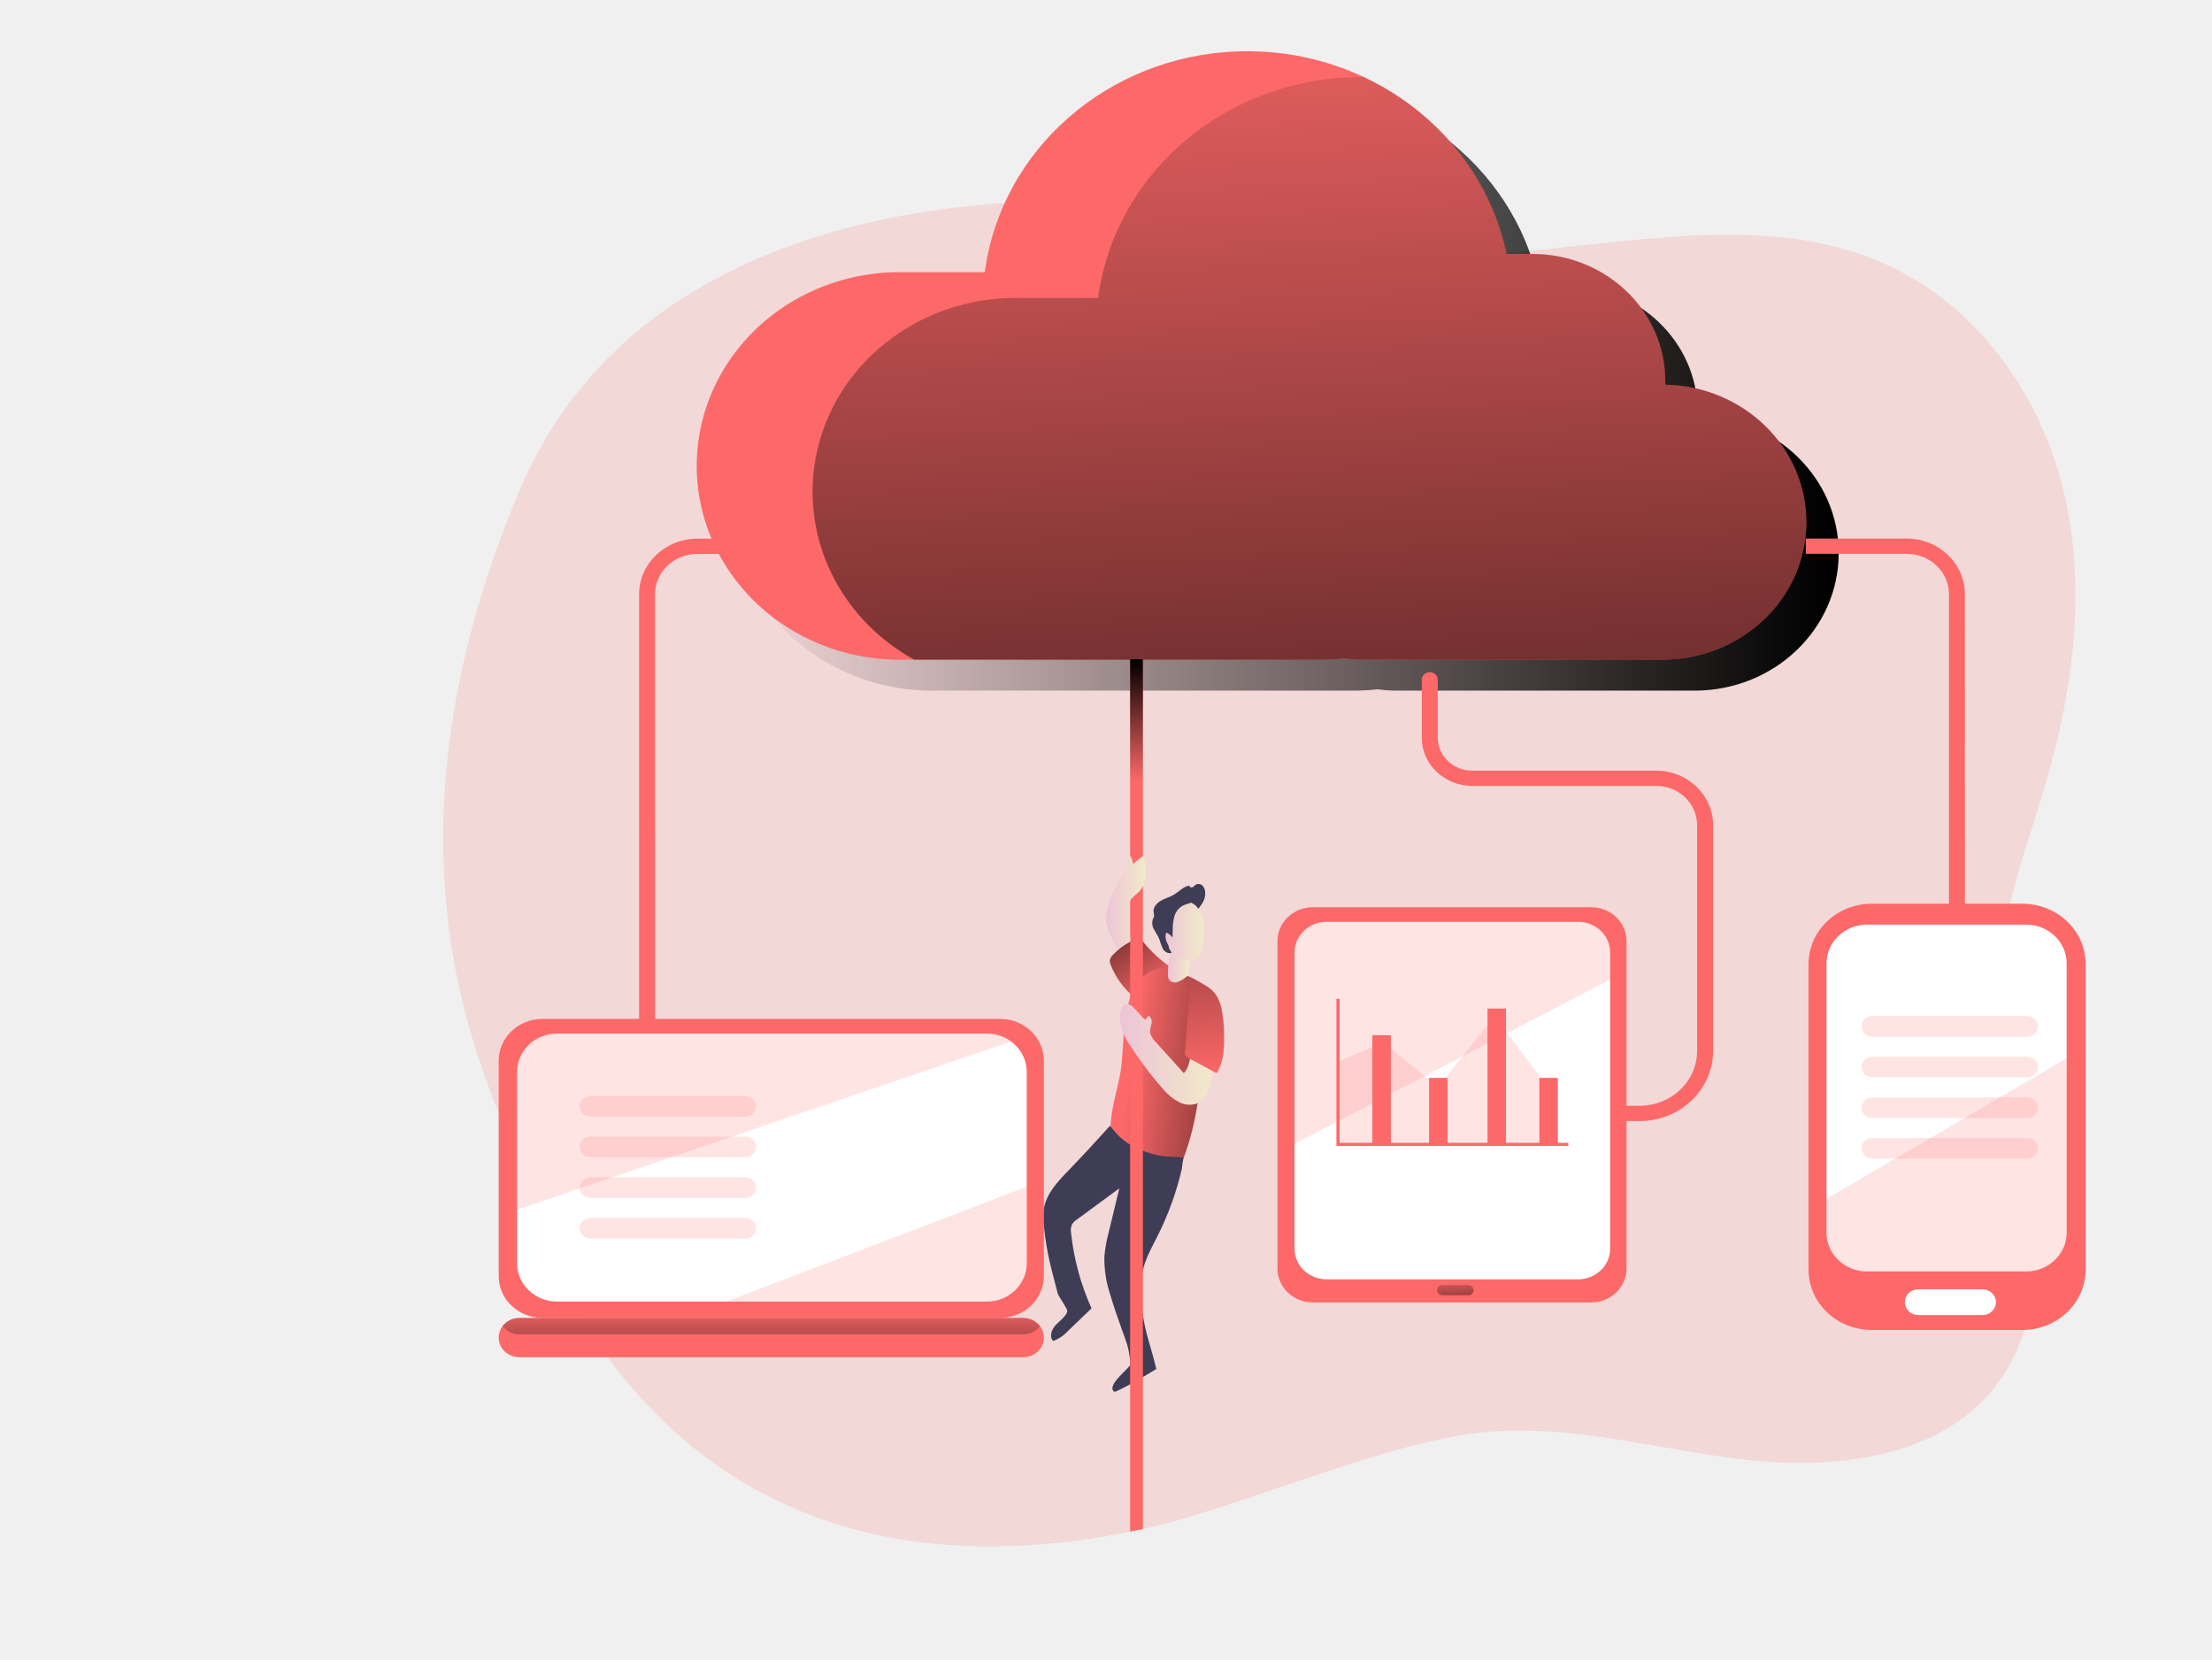
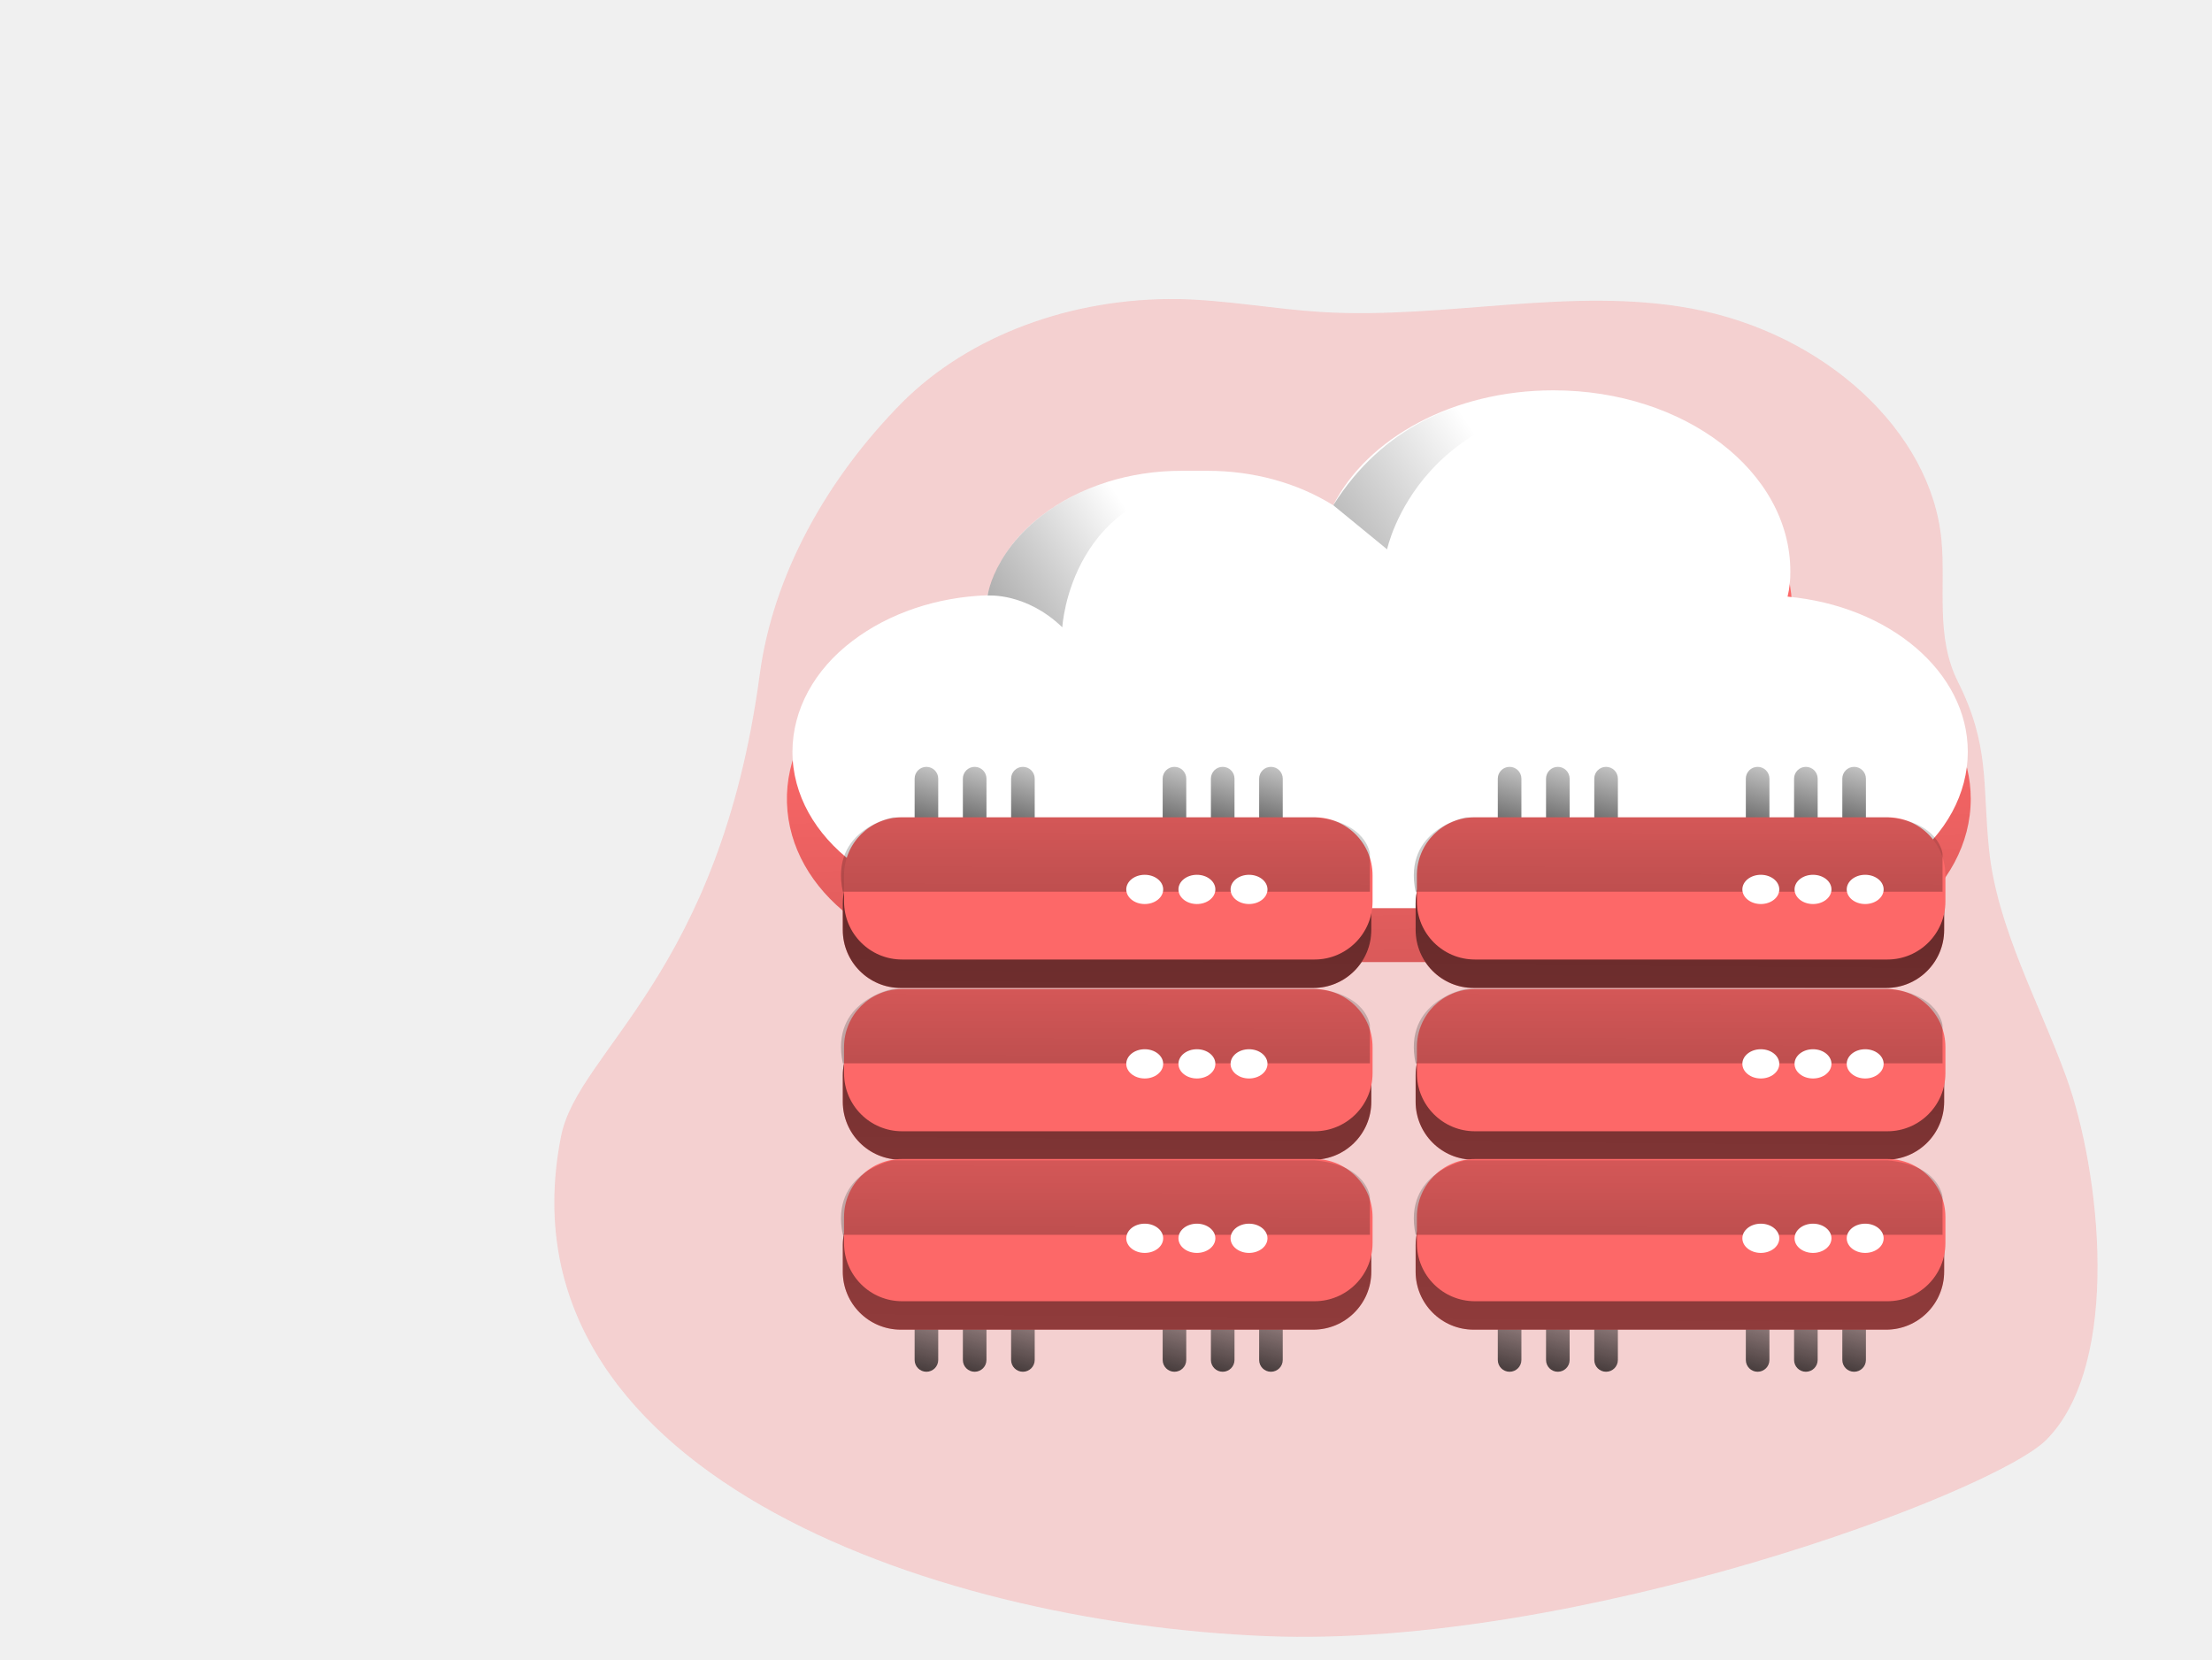
<svg xmlns="http://www.w3.org/2000/svg" xmlns:xlink="http://www.w3.org/1999/xlink" id="Layer_1" data-name="Layer 1" width="600" height="450" viewBox="0 0 600 450" version="1.1">
  <defs id="defs2798">
    <linearGradient id="linear-gradient" x1="254.01" y1="304.13" x2="226.78" y2="268.19" gradientUnits="userSpaceOnUse">
      <stop offset="0" stop-opacity="0" id="stop2770" />
      <stop offset="0.99" id="stop2772" />
    </linearGradient>
    <linearGradient id="linear-gradient-2" x1="243.75" y1="329.23" x2="305.38" y2="335.59" xlink:href="#linear-gradient" />
    <linearGradient id="linear-gradient-3" x1="121.74" y1="108.66" x2="461.85" y2="108.66" xlink:href="#linear-gradient" />
    <linearGradient id="linear-gradient-4" x1="288.59" y1="-46.13" x2="314.02" y2="415.99" xlink:href="#linear-gradient" />
    <linearGradient id="linear-gradient-5" x1="133.9" y1="403.66" x2="133.9" y2="440.51" gradientUnits="userSpaceOnUse">
      <stop offset="0" stop-opacity="0" id="stop2778" />
      <stop offset="0.41" stop-opacity="0.41" id="stop2780" />
      <stop offset="0.99" id="stop2782" />
    </linearGradient>
    <linearGradient id="linear-gradient-6" x1="310.64" y1="392.64" x2="311.75" y2="413.1" xlink:href="#linear-gradient-5" />
    <linearGradient id="linear-gradient-7" x1="209.45" y1="234.78" x2="208.09" y2="196" xlink:href="#linear-gradient" />
    <linearGradient id="linear-gradient-8" x1="241.07" y1="323.5" x2="270.67" y2="323.5" gradientUnits="userSpaceOnUse">
      <stop offset="0" stop-color="#ecc4d7" id="stop2787" />
      <stop offset="0.42" stop-color="#efd4d1" id="stop2789" />
      <stop offset="1" stop-color="#f2eac9" id="stop2791" />
    </linearGradient>
    <linearGradient id="linear-gradient-9" x1="268.52" y1="330.49" x2="253.32" y2="213.3" xlink:href="#linear-gradient" />
    <linearGradient id="linear-gradient-10" x1="236.72" y1="274.73" x2="248.97" y2="274.73" xlink:href="#linear-gradient-8" />
    <linearGradient id="linear-gradient-11" x1="255.75" y1="294.68" x2="262.36" y2="294.68" xlink:href="#linear-gradient-8" />
    <linearGradient id="linear-gradient-12" x1="254.41" y1="283.76" x2="266.78" y2="283.76" xlink:href="#linear-gradient-8" />
-     <linearGradient xlink:href="#linear-gradient" id="linearGradient3454" gradientUnits="userSpaceOnUse" x1="254.01" y1="304.13" x2="226.78" y2="268.19" />
-     <linearGradient xlink:href="#linear-gradient-5" id="linearGradient3456" gradientUnits="userSpaceOnUse" x1="133.9" y1="403.66" x2="133.9" y2="440.51" />
-     <linearGradient xlink:href="#linear-gradient-8" id="linearGradient3458" gradientUnits="userSpaceOnUse" x1="241.07" y1="323.5" x2="270.67" y2="323.5" />
+     <linearGradient id="linear-gradient-1" x1="219.04" y1="101.03" x2="230.3" y2="546.98" gradientUnits="userSpaceOnUse">
+       <stop offset="0" stop-opacity="0" id="stop4455" />
+       <stop offset="0.95" id="stop4457" />
+     </linearGradient>
+     <linearGradient gradientTransform="matrix(1.422384,0,0,1.126531,150.3729,81.08605)" id="linear-gradient-2-0" x1="77.37" y1="104.91" x2="63.11" y2="143.39" xlink:href="#linear-gradient-1" />
+     <linearGradient gradientTransform="matrix(1.422384,0,0,1.126531,150.3729,81.08605)" id="linear-gradient-3-6" x1="86.57" y1="104.91" x2="72.31" y2="143.39" xlink:href="#linear-gradient-1" />
+     <linearGradient gradientTransform="matrix(1.422384,0,0,1.126531,150.3729,81.08605)" id="linear-gradient-4-1" x1="95.77" y1="104.91" x2="81.5" y2="143.39" xlink:href="#linear-gradient-1" />
+     <linearGradient gradientTransform="matrix(1.422384,0,0,1.126531,150.3729,81.08605)" id="linear-gradient-5-8" x1="124.67" y1="104.91" x2="110.41" y2="143.39" xlink:href="#linear-gradient-1" />
+     <linearGradient gradientTransform="matrix(1.422384,0,0,1.126531,150.3729,81.08605)" id="linear-gradient-6-1" x1="133.87" y1="104.91" x2="119.61" y2="143.39" xlink:href="#linear-gradient-1" />
+     <linearGradient gradientTransform="matrix(1.422384,0,0,1.126531,150.3729,81.08605)" id="linear-gradient-7-1" x1="143.07" y1="104.91" x2="128.8" y2="143.39" xlink:href="#linear-gradient-1" />
+     <linearGradient gradientTransform="matrix(1.422384,0,0,1.126531,150.3729,81.08605)" id="linear-gradient-8-1" x1="188.58" y1="104.91" x2="174.32" y2="143.39" xlink:href="#linear-gradient-1" />
+     <linearGradient gradientTransform="matrix(1.422384,0,0,1.126531,150.3729,81.08605)" id="linear-gradient-9-3" x1="197.78" y1="104.91" x2="183.51" y2="143.39" xlink:href="#linear-gradient-1" />
+     <linearGradient gradientTransform="matrix(1.422384,0,0,1.126531,150.3729,81.08605)" id="linear-gradient-10-7" x1="206.98" y1="104.91" x2="192.71" y2="143.39" xlink:href="#linear-gradient-1" />
+     <linearGradient gradientTransform="matrix(1.422384,0,0,1.126531,150.3729,81.08605)" id="linear-gradient-11-0" x1="235.88" y1="104.91" x2="221.62" y2="143.39" xlink:href="#linear-gradient-1" />
+     <linearGradient gradientTransform="matrix(1.422384,0,0,1.126531,150.3729,81.08605)" id="linear-gradient-12-2" x1="245.08" y1="104.91" x2="230.81" y2="143.39" xlink:href="#linear-gradient-1" />
+     <linearGradient gradientTransform="matrix(1.422384,0,0,1.126531,150.3729,81.08605)" id="linear-gradient-13" x1="254.28" y1="104.91" x2="240.01" y2="143.39" xlink:href="#linear-gradient-1" />
+     <linearGradient gradientTransform="matrix(1.422384,0,0,1.126531,150.3729,81.08605)" id="linear-gradient-14" x1="77.37" y1="231.42" x2="63.11" y2="269.89" xlink:href="#linear-gradient-1" />
+     <linearGradient gradientTransform="matrix(1.422384,0,0,1.126531,150.3729,81.08605)" id="linear-gradient-15" x1="86.57" y1="231.42" x2="72.31" y2="269.89" xlink:href="#linear-gradient-1" />
+     <linearGradient gradientTransform="matrix(1.422384,0,0,1.126531,150.3729,81.08605)" id="linear-gradient-16" x1="95.77" y1="231.42" x2="81.5" y2="269.89" xlink:href="#linear-gradient-1" />
+     <linearGradient gradientTransform="matrix(1.422384,0,0,1.126531,150.3729,81.08605)" id="linear-gradient-17" x1="124.67" y1="231.42" x2="110.41" y2="269.89" xlink:href="#linear-gradient-1" />
+     <linearGradient gradientTransform="matrix(1.422384,0,0,1.126531,150.3729,81.08605)" id="linear-gradient-18" x1="133.87" y1="231.42" x2="119.61" y2="269.89" xlink:href="#linear-gradient-1" />
+     <linearGradient gradientTransform="matrix(1.422384,0,0,1.126531,150.3729,81.08605)" id="linear-gradient-19" x1="143.07" y1="231.42" x2="128.8" y2="269.89" xlink:href="#linear-gradient-1" />
+     <linearGradient gradientTransform="matrix(1.422384,0,0,1.126531,150.3729,81.08605)" id="linear-gradient-20" x1="188.58" y1="231.42" x2="174.32" y2="269.89" xlink:href="#linear-gradient-1" />
+     <linearGradient gradientTransform="matrix(1.422384,0,0,1.126531,150.3729,81.08605)" id="linear-gradient-21" x1="197.78" y1="231.42" x2="183.51" y2="269.89" xlink:href="#linear-gradient-1" />
+     <linearGradient gradientTransform="matrix(1.422384,0,0,1.126531,150.3729,81.08605)" id="linear-gradient-22" x1="206.98" y1="231.42" x2="192.71" y2="269.89" xlink:href="#linear-gradient-1" />
+     <linearGradient gradientTransform="matrix(1.422384,0,0,1.126531,150.3729,81.08605)" id="linear-gradient-23" x1="235.88" y1="231.42" x2="221.62" y2="269.89" xlink:href="#linear-gradient-1" />
+     <linearGradient gradientTransform="matrix(1.422384,0,0,1.126531,150.3729,81.08605)" id="linear-gradient-24" x1="245.08" y1="231.42" x2="230.81" y2="269.89" xlink:href="#linear-gradient-1" />
+     <linearGradient gradientTransform="matrix(1.422384,0,0,1.126531,150.3729,81.08605)" id="linear-gradient-25" x1="254.28" y1="231.42" x2="240.01" y2="269.89" xlink:href="#linear-gradient-1" />
+     <linearGradient gradientTransform="matrix(1.422384,0,0,1.126531,61.78681,81.11985)" id="linear-gradient-26" x1="240.06" y1="36.52" x2="124.25" y2="97.52" xlink:href="#linear-gradient-1" />
+     <linearGradient gradientTransform="matrix(1.422384,0,0,1.126531,61.78681,81.11985)" id="linear-gradient-27" x1="174.18" y1="55.74" x2="76.57" y2="107.16" xlink:href="#linear-gradient-1" />
+     <linearGradient gradientTransform="matrix(1.422384,0,0,1.126531,150.3729,81.08605)" id="linear-gradient-28" x1="101.63" y1="524.89" x2="108.39" y2="-149.12" xlink:href="#linear-gradient-1" />
+     <linearGradient gradientTransform="matrix(1.422384,0,0,1.126531,150.3729,81.08605)" id="linear-gradient-29" x1="102.04" y1="524.89" x2="108.8" y2="-149.12" xlink:href="#linear-gradient-1" />
+     <linearGradient gradientTransform="matrix(1.422384,0,0,1.126531,150.3729,81.08605)" id="linear-gradient-30" x1="102.45" y1="524.89" x2="109.21" y2="-149.11" xlink:href="#linear-gradient-1" />
+     <linearGradient gradientTransform="matrix(1.422384,0,0,1.126531,150.3729,81.08605)" id="linear-gradient-31" x1="210.85" y1="525.98" x2="217.61" y2="-148.03" xlink:href="#linear-gradient-1" />
+     <linearGradient gradientTransform="matrix(1.422384,0,0,1.126531,150.3729,81.08605)" id="linear-gradient-32" x1="211.27" y1="525.98" x2="218.03" y2="-148.02" xlink:href="#linear-gradient-1" />
+     <linearGradient gradientTransform="matrix(1.422384,0,0,1.126531,150.3729,81.08605)" id="linear-gradient-33" x1="211.68" y1="525.99" x2="218.44" y2="-148.02" xlink:href="#linear-gradient-1" />
+     <linearGradient gradientTransform="matrix(1.422384,0,0,1.126531,61.78681,81.11985)" id="linear-gradient-34" x1="167.49" y1="91.56" x2="166.93" y2="310.04" xlink:href="#linear-gradient-1" />
+     <linearGradient gradientTransform="matrix(1.422384,0,0,1.126531,61.78681,81.11985)" id="linear-gradient-35" x1="276.73" y1="91.56" x2="276.17" y2="310.04" xlink:href="#linear-gradient-1" />
+     <linearGradient gradientTransform="matrix(1.422384,0,0,1.126531,61.78681,81.11985)" id="linear-gradient-36" x1="167.49" y1="132.85" x2="166.93" y2="351.33" xlink:href="#linear-gradient-1" />
+     <linearGradient gradientTransform="matrix(1.422384,0,0,1.126531,61.78681,81.11985)" id="linear-gradient-37" x1="276.73" y1="132.85" x2="276.17" y2="351.33" xlink:href="#linear-gradient-1" />
+     <linearGradient gradientTransform="matrix(1.422384,0,0,1.126531,61.78681,81.11985)" id="linear-gradient-38" x1="167.49" y1="174.15" x2="166.93" y2="392.62" xlink:href="#linear-gradient-1" />
+     <linearGradient gradientTransform="matrix(1.422384,0,0,1.126531,61.78681,81.11985)" id="linear-gradient-39" x1="276.73" y1="174.15" x2="276.17" y2="392.62" xlink:href="#linear-gradient-1" />
+     <linearGradient gradientTransform="matrix(1.422384,0,0,1.126531,61.78681,81.11985)" y2="546.98" x2="230.3" y1="101.03" x1="219.04" gradientUnits="userSpaceOnUse" id="linearGradient5543" xlink:href="#linear-gradient-1" />
  </defs>
-   <g id="g2904" transform="matrix(0.8828886,0,0,0.8432334,120.2246,13.92375)">
-     <path d="m 56.51,142.24 c -49.12,122.23 -6.28,194 -2.17,212.61 6.22,28.25 45.75,154.83 193.74,121.32 30.59,-6.93 76.47,-29.23 107.76,-31.41 26.43,-1.85 52.42,6.33 78.75,9.27 26.33,2.94 56.17,-0.89 73.3,-21.09 15.05,-17.76 16.24,-43.44 12.86,-66.48 -3.38,-23.04 -10.56,-45.77 -9.51,-69 1,-21.16 8.69,-41.33 14.36,-61.74 8.46,-30.45 12.41,-62.88 5.28,-93.66 -7.13,-30.78 -26.57,-59.75 -55.27,-73 C 420,43.4 351,82.11 294.41,58.55 c -31,-12.9 -191.74,-31.2 -237.9,83.69 z" transform="translate(-33.12,-0.87)" style="opacity:0.18;isolation:isolate;fill:#fd6868" id="path2802" />
-     <path d="m 267.22,271.7 a 3.85,3.85 0 0 0 -0.66,-2.3 1.75,1.75 0 0 0 -2.16,-0.54 c -0.39,0.23 -0.65,0.66 -1.06,0.87 -0.41,0.21 -1.09,-0.08 -0.95,-0.52 -1.87,0.29 -3.18,1.92 -4.78,2.92 -1.27,0.78 -2.75,1.18 -4,1.94 -1.25,0.76 -2.42,2.11 -2.26,3.59 a 5.34,5.34 0 0 1 0.16,1.42 4.83,4.83 0 0 1 -0.38,0.95 4.27,4.27 0 0 0 0.37,3.32 c 0.5,1 1.19,2 1.6,3 a 23.68,23.68 0 0 0 1.1,3.2 c 0.56,1 1.79,1.74 2.81,1.25 -0.85,-1.3 -0.32,-3 0.29,-4.47 1,-2.3 2.15,-4.68 4.28,-6 a 8.15,8.15 0 0 0 2.32,-1.62 19.57,19.57 0 0 0 1.16,-1.92 c 1.11,-1.68 2.2,-2.85 2.16,-5.09 z" transform="translate(-33.12,-0.87)" id="path2804" style="fill:#3f3d56" />
-     <path d="m 248.05,287.13 a 3.63,3.63 0 0 0 -1,-1 c -1.23,-0.71 -2.74,0.22 -3.82,1.14 a 52.16,52.16 0 0 0 -4.22,4.06 3.59,3.59 0 0 0 -1.01,1.67 3.4,3.4 0 0 0 0.29,1.8 25.47,25.47 0 0 0 7.06,10.24 3.28,3.28 0 0 0 1.75,0.94 3.4,3.4 0 0 0 1.84,-0.54 l 7.83,-4 c 1.42,-0.73 3.11,-1.83 2.49,-3.7 -0.41,-1.21 -1.7,-1.62 -2.67,-2.31 a 41.64,41.64 0 0 1 -8.54,-8.3 z" transform="translate(-33.12,-0.87)" id="path2806" style="fill:#fd6868" />
-     <path d="m 248.05,287.22 a 3.6,3.6 0 0 0 -1,-1 c -1.23,-0.71 -2.74,0.21 -3.82,1.13 a 52.16,52.16 0 0 0 -4.23,4.05 3.63,3.63 0 0 0 -1.05,1.7 3.45,3.45 0 0 0 0.29,1.81 25.51,25.51 0 0 0 7.06,10.23 3.3,3.3 0 0 0 1.75,0.95 3.5,3.5 0 0 0 1.84,-0.55 l 7.83,-4 c 1.42,-0.73 3.11,-1.83 2.49,-3.7 -0.41,-1.2 -1.7,-1.61 -2.67,-2.31 a 41.39,41.39 0 0 1 -8.49,-8.31 z" transform="translate(-33.12,-0.87)" id="path2808" style="fill:url(#linearGradient3454)" />
-     <path d="m 266.61,306.11 c 0.95,3.95 0.66,8.07 0.36,12.12 -0.89,12.3 -1.81,24.74 -5.66,36.45 -1,3.11 -2.38,6.32 -5,8.22 -4.33,3.09 -10.84,1.39 -14.27,-2.67 -3.43,-4.06 -4.27,-9.76 -3.82,-15.06 0.45,-5.3 2,-10.43 2.93,-15.67 1.49,-8.82 0,-22.68 6.07,-30 6.48,-7.88 17.39,-1.79 19.39,6.61 z" transform="translate(-33.12,-0.87)" id="path2810" style="fill:#fd6868" />
-     <path d="m 266.61,306.11 c 0.95,3.95 0.66,8.07 0.36,12.12 -0.89,12.3 -1.81,24.74 -5.66,36.45 -1,3.11 -2.38,6.32 -5,8.22 -4.33,3.09 -10.84,1.39 -14.27,-2.67 -3.43,-4.06 -4.27,-9.76 -3.82,-15.06 0.45,-5.3 2,-10.43 2.93,-15.67 1.49,-8.82 0,-22.68 6.07,-30 6.48,-7.88 17.39,-1.79 19.39,6.61 z" transform="translate(-33.12,-0.87)" id="path2812" style="fill:url(#linear-gradient-2)" />
-     <path d="m 260.55,356.72 a 35.06,35.06 0 0 0 -0.48,3.5 99.15,99.15 0 0 1 -7.49,21.7 c -1.55,3.24 -3.3,6.43 -4.24,9.9 -1.31,4.79 -1,9.88 -0.37,14.81 0.87,6.79 2.77,11.39 4.22,18.08 -1.18,0.82 -11.41,7.15 -12.85,7.33 -2.9,-1.94 5,-7.84 4.91,-8.85 -0.42,-5.18 -1,-6.47 -2.55,-10.93 -1.3,-3.85 -2.62,-7.7 -3.7,-11.61 a 38.38,38.38 0 0 1 -1.77,-11.91 46,46 0 0 1 1.39,-8.22 l 3.21,-13.92 -13,10 a 5.18,5.18 0 0 0 -1.51,1.55 5,5 0 0 0 -0.3,2.91 82.91,82.91 0 0 0 6.27,24.14 l -7.29,7.32 a 11.46,11.46 0 0 1 -4.47,3.17 c -1.2,-1.16 -0.63,-3.21 0.32,-4.58 0.95,-1.37 3.88,-3.39 4,-5.05 0.06,-0.73 -2.72,-4.83 -2.9,-5.53 -2.1,-8.44 -3.35,-12.77 -4.26,-21.42 a 22.66,22.66 0 0 1 0,-6.21 c 0.85,-4.71 4.23,-8.51 7.48,-12 4.9,-5.33 8.63,-9.6 12.8,-14.43 2,2.45 4.58,6.88 14.1,9.33 3.78,0.93 6.21,0.4 8.48,0.92 z" transform="translate(-33.12,-0.87)" id="path2814" style="fill:#3f3d56" />
-     <path d="m 461.85,162.27 a 44.25,44.25 0 0 1 -44.23,44.23 h -91.48 a 40.53,40.53 0 0 1 -6,-0.43 59.6,59.6 0 0 1 -7.23,0.43 H 184.07 a 62.33,62.33 0 1 1 0,-124.65 h 25.38 A 81.3,81.3 0 0 1 369.78,76 h 7.88 a 40.85,40.85 0 0 1 40.86,40.84 c 0,0.41 0,0.82 0,1.21 a 44.21,44.21 0 0 1 43.33,44.22 z" transform="translate(-33.12,-0.87)" id="path2816" style="fill:url(#linear-gradient-3)" />
-     <path d="m 451.9,152.32 a 44.25,44.25 0 0 1 -44.23,44.23 H 316.2 a 40.67,40.67 0 0 1 -6,-0.43 59.56,59.56 0 0 1 -7.22,0.43 H 174.12 a 62.33,62.33 0 1 1 0,-124.65 h 25.38 a 81.29,81.29 0 0 1 160.33,-5.85 h 7.88 a 40.85,40.85 0 0 1 40.86,40.83 c 0,0.42 0,0.83 0,1.22 a 44.22,44.22 0 0 1 43.33,44.22 z" transform="translate(-33.12,-0.87)" id="path2818" style="fill:#fd6868" />
-     <path d="m 451.9,152.32 a 44.25,44.25 0 0 1 -44.23,44.23 H 316.2 a 40.67,40.67 0 0 1 -6,-0.43 59.56,59.56 0 0 1 -7.22,0.43 H 177.85 A 62.33,62.33 0 0 1 208.94,80.19 h 25.39 A 81.31,81.31 0 0 1 315,9.16 h 1 a 81.39,81.39 0 0 1 43.86,56.88 h 7.88 a 40.85,40.85 0 0 1 40.86,40.83 c 0,0.42 0,0.83 0,1.22 a 44.22,44.22 0 0 1 43.3,44.23 z" transform="translate(-33.12,-0.87)" id="path2820" style="fill:url(#linear-gradient-4)" />
-     <path d="M 98.21,365.7 H 93.3 V 175.5 a 17.91,17.91 0 0 1 17.89,-17.88 h 31 v 4.91 h -31 a 13,13 0 0 0 -13,13 z" transform="translate(-33.12,-0.87)" id="path2822" style="fill:#fd6868" />
-     <path d="m 500.63,365.7 h -4.9 V 175.5 a 13,13 0 0 0 -13,-13 h -31 v -4.91 h 31 a 17.9,17.9 0 0 1 17.88,17.88 z" transform="translate(-33.12,-0.87)" id="path2824" style="fill:#fd6868" />
-     <rect x="419.46" y="274.18" width="85.13" height="137.09" rx="19.41" id="rect2826" style="fill:#fd6868" />
-     <path d="m 531.88,294.24 v 86.62 a 12.46,12.46 0 0 1 -12.46,12.46 H 470.57 A 12.46,12.46 0 0 1 458.1,380.86 v -86.62 a 12.48,12.48 0 0 1 12.47,-12.48 h 48.85 a 12.47,12.47 0 0 1 12.46,12.48 z" transform="translate(-33.12,-0.87)" id="path2828" style="fill:#ffffff" />
-     <rect x="449.03" y="398.19" width="28.01" height="8.29" rx="4.15" id="rect2830" style="fill:#ffffff" />
-     <rect x="17.04" y="311.22" width="167.49" height="96.18" rx="13.45" id="rect2832" style="fill:#fd6868" />
-     <rect x="22.69" y="315.93" width="156.58" height="86.22" rx="12.31" id="rect2834" style="fill:#ffffff" />
-     <path d="m 217.64,414.59 a 6.3,6.3 0 0 1 -6.32,6.32 H 56.48 a 6.32,6.32 0 1 1 0,-12.64 h 154.84 a 6.34,6.34 0 0 1 6.32,6.32 z" transform="translate(-33.12,-0.87)" id="path2836" style="fill:#fd6868" />
-     <path d="m 216.45,410.91 a 5.38,5.38 0 0 1 -0.65,0.78 6.31,6.31 0 0 1 -4.48,1.86 H 56.48 a 6.31,6.31 0 0 1 -5.14,-2.64 6.22,6.22 0 0 1 5.14,-2.64 h 154.84 a 6.28,6.28 0 0 1 5.13,2.64 z" transform="translate(-33.12,-0.87)" id="path2838" style="fill:url(#linearGradient3456)" />
-     <path d="m 400.71,344.94 h -80.16 c -1.35,0 -3.4,-1.1 -3.4,-2.45 0,-1.35 2.05,-2.46 3.4,-2.46 h 80.16 a 17.64,17.64 0 0 0 17.63,-17.62 v -72.68 a 12.59,12.59 0 0 0 -12.58,-12.58 h -56.5 a 15.52,15.52 0 0 1 -15.5,-15.5 v -18.46 a 2.46,2.46 0 1 1 4.91,0 v 18.46 a 10.6,10.6 0 0 0 10.59,10.59 h 56.5 a 17.51,17.51 0 0 1 17.49,17.49 v 72.68 a 22.56,22.56 0 0 1 -22.54,22.53 z" transform="translate(-33.12,-0.87)" id="path2840" style="fill:#fd6868" />
-     <rect x="435.77" y="310.3" width="54.17" height="6.63" rx="3.32" style="opacity:0.18;isolation:isolate;fill:#fd6868" id="rect2842" />
-     <rect x="435.77" y="323.38" width="54.17" height="6.63" rx="3.32" style="opacity:0.18;isolation:isolate;fill:#fd6868" id="rect2844" />
-     <rect x="435.77" y="336.46" width="54.17" height="6.63" rx="3.32" style="opacity:0.18;isolation:isolate;fill:#fd6868" id="rect2846" />
-     <rect x="435.77" y="349.54" width="54.17" height="6.63" rx="3.32" style="opacity:0.18;isolation:isolate;fill:#fd6868" id="rect2848" />
-     <rect x="41.91" y="336" width="54.17" height="6.63" rx="3.32" style="opacity:0.18;isolation:isolate;fill:#fd6868" id="rect2850" />
-     <rect x="41.91" y="349.08" width="54.17" height="6.63" rx="3.32" style="opacity:0.18;isolation:isolate;fill:#fd6868" id="rect2852" />
-     <rect x="41.91" y="362.17" width="54.17" height="6.63" rx="3.32" style="opacity:0.18;isolation:isolate;fill:#fd6868" id="rect2854" />
-     <rect x="41.91" y="375.25" width="54.17" height="6.63" rx="3.32" style="opacity:0.18;isolation:isolate;fill:#fd6868" id="rect2856" />
-     <path d="M 207.58,319.36 55.81,373.45 V 329.12 A 12.32,12.32 0 0 1 68.13,316.8 h 131.94 a 12.21,12.21 0 0 1 7.51,2.56 z" transform="translate(-33.12,-0.87)" style="opacity:0.18;isolation:isolate;fill:#fd6868" id="path2858" />
-     <path d="M 212.39,366.06 V 390.7 A 12.31,12.31 0 0 1 200.07,403 h -79.88 z" transform="translate(-33.12,-0.87)" style="opacity:0.18;isolation:isolate;fill:#fd6868" id="path2860" />
-     <g id="g2882">
-       <rect x="256.3" y="275.29" width="107.24" height="127.14" rx="10.91" id="rect2862" style="fill:#fd6868" />
-       <path d="M 391.63,290.73 V 386 a 9.85,9.85 0 0 1 -9.86,9.86 H 304.53 A 9.86,9.86 0 0 1 294.66,386 v -95.27 a 9.87,9.87 0 0 1 9.87,-9.86 h 77.24 a 9.86,9.86 0 0 1 9.86,9.86 z" transform="translate(-33.12,-0.87)" id="path2864" style="fill:#ffffff" />
-       <polygon points="340.32,334.62 340.32,351.43 275.4,351.43 274.72,325.04 288.73,318.77 305.68,333.14 323,310.3 " style="opacity:0.18;isolation:isolate;fill:#fd6868" id="polygon2866" />
-       <rect x="305.36" y="396.81" width="11.2" height="3.31" rx="1.66" id="rect2868" style="fill:url(#linear-gradient-6)" />
-       <polygon points="345.66,351.08 345.66,352.06 274.42,352.06 274.42,304.77 275.4,304.77 275.4,351.08 " id="polygon2870" style="fill:#fd6868" />
-       <rect x="285.46" y="316.47" width="5.67" height="34.96" id="rect2872" style="fill:#fd6868" />
-       <rect x="320.83" y="307.89" width="5.67" height="43.55" id="rect2874" style="fill:#fd6868" />
-       <rect x="302.87" y="330.2" width="5.67" height="21.23" id="rect2876" style="fill:#fd6868" />
-       <rect x="336.77" y="330.2" width="5.67" height="21.23" id="rect2878" style="fill:#fd6868" />
-       <path d="m 391.63,290.73 v 8.67 l -97,52.89 v -61.56 a 9.87,9.87 0 0 1 9.87,-9.86 h 77.24 a 9.86,9.86 0 0 1 9.89,9.86 z" transform="translate(-33.12,-0.87)" style="opacity:0.18;isolation:isolate;fill:#fd6868" id="path2880" />
-     </g>
-     <path d="m 531.88,329.64 v 51.22 a 12.46,12.46 0 0 1 -12.46,12.46 H 470.57 A 12.46,12.46 0 0 1 458.1,380.86 V 370 l 73.75,-45.25 z" transform="translate(-33.12,-0.87)" style="opacity:0.18;isolation:isolate;fill:#fd6868" id="path2884" />
-     <polygon points="214.96,195.48 214.96,475.3 211.03,476.11 211.03,195.48 " id="polygon2886" style="fill:#fd6868" />
-     <polygon points="214.96,195.48 214.96,475.3 211.03,476.11 211.03,195.48 " id="polygon2888" style="fill:url(#linear-gradient-7)" />
-     <path d="m 245,308.25 a 2.75,2.75 0 0 0 -1.93,-1 c -1.14,0.08 -1.71,1.42 -1.87,2.56 a 12.48,12.48 0 0 0 0,3.81 c 0.59,3.61 2.69,6.77 4.75,9.81 a 111.46,111.46 0 0 0 8.61,11.57 15.64,15.64 0 0 0 4.91,4 6.49,6.49 0 0 0 6.13,-0.12 c 2.24,-1.44 2.92,-4.35 3.42,-7 l 1.5,-8.05 a 3.55,3.55 0 0 0 0,-2.14 3.36,3.36 0 0 0 -1.24,-1.27 4.88,4.88 0 0 0 -2.14,-1 c -2.15,-0.23 -3.71,2 -4.26,4.11 -0.55,2.11 -0.73,4.44 -2.24,6 L 252,319.52 a 5.78,5.78 0 0 1 -1.76,-3.36 16.67,16.67 0 0 1 0.52,-2.77 c 0.13,-0.93 -0.21,-2.08 -1.12,-2.31 a 3.07,3.07 0 0 1 -0.87,1.24 c -1.35,-1.13 -2.44,-2.81 -3.77,-4.07 z" transform="translate(-33.12,-0.87)" id="path2890" style="fill:url(#linearGradient3458)" />
-     <path d="m 262,309.76 -0.95,12.7 a 1.91,1.91 0 0 0 1.24,2.32 l 8.43,4.78 c 2.17,-3.51 2.35,-7.86 2.3,-12 a 42.75,42.75 0 0 0 -0.84,-9 13.24,13.24 0 0 0 -1.54,-4 9.26,9.26 0 0 0 -3.1,-3.06 c -0.87,-0.52 -6,-4 -6.88,-3.26 -1,0.9 2.19,5.38 1.92,6.66 a 37.24,37.24 0 0 0 -0.58,4.86 z" transform="translate(-33.12,-0.87)" id="path2892" style="fill:#fd6868" />
-     <path d="m 262,309.76 -0.95,12.7 a 1.91,1.91 0 0 0 1.24,2.32 l 8.43,4.78 c 2.17,-3.51 2.35,-7.86 2.3,-12 a 42.75,42.75 0 0 0 -0.84,-9 13.24,13.24 0 0 0 -1.54,-4 9.26,9.26 0 0 0 -3.1,-3.06 c -0.87,-0.52 -6,-4 -6.88,-3.26 -1,0.9 2.19,5.38 1.92,6.66 a 37.24,37.24 0 0 0 -0.58,4.86 z" transform="translate(-33.12,-0.87)" id="path2894" style="fill:url(#linear-gradient-9)" />
-     <path d="m 249,265.63 a 8.81,8.81 0 0 1 -2.18,5.65 21.45,21.45 0 0 0 -2.32,2.25 c -1.2,1.63 -1.07,3.84 -0.9,5.86 0.22,2.61 0.45,5.22 0.67,7.84 a 27,27 0 0 0 -4,2.74 41.24,41.24 0 0 1 -2.27,-5.12 13.32,13.32 0 0 1 -1.22,-3.92 11,11 0 0 1 0.13,-2.56 28.75,28.75 0 0 1 6.41,-14.15 0.87,0.87 0 0 1 -0.19,-0.46 10.53,10.53 0 0 1 0.17,-3.67 0.69,0.69 0 0 1 0.37,-0.57 c 0.26,-0.09 0.52,0.15 0.66,0.39 a 5.82,5.82 0 0 1 0.74,2.39 28,28 0 0 1 3.27,-2.79 26.91,26.91 0 0 1 0.66,6.12 z" transform="translate(-33.12,-0.87)" id="path2896" style="fill:url(#linear-gradient-10)" />
-     <path d="m 256.17,299.57 a 2.22,2.22 0 0 0 2.64,0.61 9.51,9.51 0 0 0 2.7,-1.69 1.73,1.73 0 0 0 0.49,-0.49 1.68,1.68 0 0 0 0.15,-0.67 c 0.1,-1.3 0.17,-2.61 0.2,-3.92 0.03,-1.31 -0.05,-3.12 -1.16,-4.07 a 1.05,1.05 0 0 0 -0.49,-0.28 1.6,1.6 0 0 0 -0.65,0.06 6.53,6.53 0 0 0 -2.41,1 c -1.36,1 -1.68,3 -1.74,4.57 -0.05,1.31 -0.43,3.7 0.27,4.88 z" transform="translate(-33.12,-0.87)" id="path2898" style="fill:url(#linear-gradient-11)" />
-     <path d="m 266.75,281 c 0,0 0.28,7.74 -0.92,10.22 -1.2,2.48 -6.27,2.49 -8.2,0.46 -1.93,-2.03 -4,-7.73 -2.95,-12.62 1.05,-4.89 10.32,-8.43 12.07,1.94 z" transform="translate(-33.12,-0.87)" id="path2900" style="fill:url(#linear-gradient-12)" />
-     <path d="m 260.34,275.64 a 5.71,5.71 0 0 0 -2.61,3.52 16.75,16.75 0 0 0 -0.49,4.47 l -0.05,2.28 a 4.77,4.77 0 0 0 -1.95,-1.58 4.38,4.38 0 0 0 0.28,3.33 3.74,3.74 0 0 1 0.47,1 0.87,0.87 0 0 1 -0.37,1 c -0.55,0.26 -1.08,-0.39 -1.35,-0.94 -1.07,-2.19 -2.18,-4.57 -1.74,-7 a 10.08,10.08 0 0 1 0.91,-2.53 12.64,12.64 0 0 1 4.21,-5.4 6,6 0 0 1 5.2,-0.7 c 2.97,1.13 -1.56,2.04 -2.51,2.55 z" transform="translate(-33.12,-0.87)" id="path2902" style="fill:#3f3d56" />
-   </g>
+   <path d="m 526.608,146.459 c -2.745,-29.369 -31.534,-56.045 -67.748,-62.759 -32.715,-6.072 -66.852,2.963 -100.363,0.935 -13.015,-0.8 -25.816,-3.256 -38.86,-3.515 a 93.508,74.058 0 0 0 -74.775,27.893 c -20.852,21.055 -35.147,47.145 -38.76,73.765 -10.867,81.673 -49.286,102.086 -53.908,125.383 -17.865,89.92 98.77,131.894 191.368,135.6 84.475,3.38 197.37,-38.933 211.551,-53.296 20.539,-20.784 14.565,-72.943 5.362,-98.301 -7.368,-20.278 -18.79,-40.555 -20.966,-61.824 -1.806,-17.63 0.299,-28.028 -8.463,-45.489 -6.116,-12.189 -3.243,-25.651 -4.438,-38.392 z" style="opacity:0.24;isolation:isolate;fill:#fd6868;stroke-width:1.266" id="path4502" />
+   <path style="fill:#fd6868;stroke-width:1.266" d="m 534.559,216.653 a 55.9,44.273 0 0 1 -55.914,44.295 H 269.554 a 55.9,44.273 0 0 1 -2.745,-88.5 53.851,42.65 0 0 1 52.984,-35.294 h 7.183 a 54.051,42.808 0 0 1 34.265,9.733 64.676,51.223 0 0 1 124.871,18.723 47.266,37.435 0 0 1 -0.754,7.12 55.885,44.261 0 0 1 49.2,43.923 z" id="path4504" />
+   <path style="fill:url(#linearGradient5543);stroke-width:1.266" d="m 534.559,216.653 a 55.9,44.273 0 0 1 -55.914,44.295 H 269.554 a 55.9,44.273 0 0 1 -2.745,-88.5 53.851,42.65 0 0 1 52.984,-35.294 h 7.183 a 54.051,42.808 0 0 1 34.265,9.733 64.676,51.223 0 0 1 124.871,18.723 47.266,37.435 0 0 1 -0.754,7.12 55.885,44.261 0 0 1 49.2,43.923 z" id="path4506" />
+   <path style="fill:#ffffff;stroke-width:1.266" d="m 533.762,203.912 a 52.372,41.479 0 0 1 -16.258,30.022 56.398,44.667 0 0 1 -39.272,12.392 H 270.564 c -30.709,0 -55.615,-18.96 -55.615,-42.448 a 52.529,41.603 0 0 1 16.258,-30.022 56.213,44.52 0 0 1 36.641,-12.392 50.523,40.014 0 0 1 14.892,-21.765 54.193,42.921 0 0 1 37.764,-11.998 h 7.112 a 54.79,43.394 0 0 1 34.009,9.339 c 9.302,-18.239 32.501,-31.171 59.74,-31.171 35.56,0 64.263,21.979 64.263,49.128 a 43.568,34.506 0 0 1 -0.754,6.827 c 27.566,2.512 48.887,20.39 48.887,42.087 z" id="path4508" />
+   <rect style="fill:url(#linear-gradient-2-0);stroke-width:1.266" x="248.091" y="207.99" width="6.401" height="21.562" rx="3.2" id="rect4510" />
+   <rect style="fill:url(#linear-gradient-3-6);stroke-width:1.266" x="261.177" y="207.99" width="6.401" height="21.562" rx="3.2" id="rect4512" />
+   <rect style="fill:url(#linear-gradient-4-1);stroke-width:1.266" x="274.262" y="207.99" width="6.401" height="21.562" rx="3.2" id="rect4514" />
+   <rect style="fill:url(#linear-gradient-5-8);stroke-width:1.266" x="315.369" y="207.99" width="6.401" height="21.562" rx="3.2" id="rect4516" />
+   <rect style="fill:url(#linear-gradient-6-1);stroke-width:1.266" x="328.455" y="207.99" width="6.401" height="21.562" rx="3.2" id="rect4518" />
+   <rect style="fill:url(#linear-gradient-7-1);stroke-width:1.266" x="341.541" y="207.99" width="6.401" height="21.562" rx="3.2" id="rect4520" />
+   <rect style="fill:url(#linear-gradient-8-1);stroke-width:1.266" x="406.274" y="207.99" width="6.401" height="21.562" rx="3.2" id="rect4522" />
+   <rect style="fill:url(#linear-gradient-9-3);stroke-width:1.266" x="419.36" y="207.99" width="6.401" height="21.562" rx="3.2" id="rect4524" />
+   <rect style="fill:url(#linear-gradient-10-7);stroke-width:1.266" x="432.446" y="207.99" width="6.401" height="21.562" rx="3.2" id="rect4526" />
+   <rect style="fill:url(#linear-gradient-11-0);stroke-width:1.266" x="473.553" y="207.99" width="6.401" height="21.562" rx="3.2" id="rect4528" />
+   <rect style="fill:url(#linear-gradient-12-2);stroke-width:1.266" x="486.639" y="207.99" width="6.401" height="21.562" rx="3.2" id="rect4530" />
+   <rect style="fill:url(#linear-gradient-13);stroke-width:1.266" x="499.725" y="207.99" width="6.401" height="21.562" rx="3.2" id="rect4532" />
+   <rect style="fill:url(#linear-gradient-14);stroke-width:1.266" x="248.091" y="350.496" width="6.401" height="21.562" rx="3.2" id="rect4534" />
+   <rect style="fill:url(#linear-gradient-15);stroke-width:1.266" x="261.177" y="350.496" width="6.401" height="21.562" rx="3.2" id="rect4536" />
+   <rect style="fill:url(#linear-gradient-16);stroke-width:1.266" x="274.262" y="350.496" width="6.401" height="21.562" rx="3.2" id="rect4538" />
+   <rect style="fill:url(#linear-gradient-17);stroke-width:1.266" x="315.369" y="350.496" width="6.401" height="21.562" rx="3.2" id="rect4540" />
+   <rect style="fill:url(#linear-gradient-18);stroke-width:1.266" x="328.455" y="350.496" width="6.401" height="21.562" rx="3.2" id="rect4542" />
+   <rect style="fill:url(#linear-gradient-19);stroke-width:1.266" x="341.541" y="350.496" width="6.401" height="21.562" rx="3.2" id="rect4544" />
+   <rect style="fill:url(#linear-gradient-20);stroke-width:1.266" x="406.274" y="350.496" width="6.401" height="21.562" rx="3.2" id="rect4546" />
+   <rect style="fill:url(#linear-gradient-21);stroke-width:1.266" x="419.36" y="350.496" width="6.401" height="21.562" rx="3.2" id="rect4548" />
+   <rect style="fill:url(#linear-gradient-22);stroke-width:1.266" x="432.446" y="350.496" width="6.401" height="21.562" rx="3.2" id="rect4550" />
+   <rect style="fill:url(#linear-gradient-23);stroke-width:1.266" x="473.553" y="350.496" width="6.401" height="21.562" rx="3.2" id="rect4552" />
+   <rect style="fill:url(#linear-gradient-24);stroke-width:1.266" x="486.639" y="350.496" width="6.401" height="21.562" rx="3.2" id="rect4554" />
+   <rect style="fill:url(#linear-gradient-25);stroke-width:1.266" x="499.725" y="350.496" width="6.401" height="21.562" rx="3.2" id="rect4556" />
+   <path style="fill:url(#linear-gradient-26);stroke-width:1.266" d="m 361.654,137.041 14.594,11.952 c 0,0 9.075,-43.09 66.212,-40.172 0,0 -53.766,-15.028 -80.806,28.22 z" id="path4558" />
+   <path style="fill:url(#linear-gradient-27);stroke-width:1.266" d="m 267.89,161.532 c 0,0 10.383,-0.901 20.255,8.607 0,0 2.134,-38.482 43.383,-39.113 0,0 -16.898,-8.55 -40.438,3.492 -21.094,10.815 -23.199,27.014 -23.199,27.014 z" id="path4560" />
+   <rect style="fill:#fd6868;stroke-width:1.266" x="228.604" y="229.394" width="143.362" height="38.572" rx="15.746" id="rect4562" />
+   <rect style="fill:#fd6868;stroke-width:1.266" x="228.604" y="275.976" width="143.362" height="38.572" rx="15.746" id="rect4564" />
+   <rect style="fill:#fd6868;stroke-width:1.266" x="228.604" y="322.073" width="143.362" height="38.572" rx="15.746" id="rect4566" />
+   <rect style="fill:#fd6868;stroke-width:1.266" x="383.985" y="229.394" width="143.362" height="38.572" rx="15.746" id="rect4568" />
+   <rect style="fill:#fd6868;stroke-width:1.266" x="383.985" y="275.976" width="143.362" height="38.572" rx="15.746" id="rect4570" />
+   <rect style="fill:#fd6868;stroke-width:1.266" x="383.985" y="322.073" width="143.362" height="38.572" rx="15.746" id="rect4572" />
+   <rect style="fill:url(#linear-gradient-28);stroke-width:1.266" x="228.604" y="229.394" width="143.362" height="38.572" rx="15.746" id="rect4574" />
+   <rect style="fill:url(#linear-gradient-29);stroke-width:1.266" x="228.604" y="275.976" width="143.362" height="38.572" rx="15.746" id="rect4576" />
+   <rect style="fill:url(#linear-gradient-30);stroke-width:1.266" x="228.604" y="322.073" width="143.362" height="38.572" rx="15.746" id="rect4578" />
+   <rect style="fill:url(#linear-gradient-31);stroke-width:1.266" x="383.985" y="229.394" width="143.362" height="38.572" rx="15.746" id="rect4580" />
+   <rect style="fill:url(#linear-gradient-32);stroke-width:1.266" x="383.985" y="275.976" width="143.362" height="38.572" rx="15.746" id="rect4582" />
+   <rect style="fill:url(#linear-gradient-33);stroke-width:1.266" x="383.985" y="322.073" width="143.362" height="38.572" rx="15.746" id="rect4584" />
+   <rect style="fill:#fd6868;stroke-width:1.266" x="228.945" y="221.677" width="143.362" height="38.572" rx="15.746" id="rect4586" />
+   <rect style="fill:#fd6868;stroke-width:1.266" x="228.945" y="268.259" width="143.362" height="38.572" rx="15.746" id="rect4588" />
+   <rect style="fill:#fd6868;stroke-width:1.266" x="228.945" y="314.357" width="143.362" height="38.572" rx="15.746" id="rect4590" />
+   <rect style="fill:#fd6868;stroke-width:1.266" x="384.327" y="221.677" width="143.362" height="38.572" rx="15.746" id="rect4592" />
+   <rect style="fill:#fd6868;stroke-width:1.266" x="384.327" y="268.259" width="143.362" height="38.572" rx="15.746" id="rect4594" />
+   <rect style="fill:#fd6868;stroke-width:1.266" x="384.327" y="314.357" width="143.362" height="38.572" rx="15.746" id="rect4596" />
+   <path style="fill:url(#linear-gradient-34);stroke-width:1.266" d="M 228.618,241.864 H 371.582 V 231.568 c 0,0 -0.797,-8.674 -15.02,-9.891 H 242.23 c 0,0 -17.225,3.222 -13.612,20.187 z" id="path4598" />
+   <path style="fill:url(#linear-gradient-35);stroke-width:1.266" d="M 383.985,241.864 H 526.906 V 231.568 c 0,0 -0.782,-8.674 -15.006,-9.891 H 397.612 c 0,0 -17.211,3.222 -13.626,20.187 z" id="path4600" />
+   <path style="fill:url(#linear-gradient-36);stroke-width:1.266" d="m 228.618,288.401 h 142.964 v -10.308 c 0,0 -0.797,-8.674 -15.02,-9.891 H 242.23 c 0,0 -17.225,3.211 -13.612,20.199 z" id="path4602" />
+   <path style="fill:url(#linear-gradient-37);stroke-width:1.266" d="M 383.985,288.401 H 526.906 v -10.308 c 0,0 -0.782,-8.674 -15.006,-9.891 H 397.612 c 0,0 -17.211,3.211 -13.626,20.199 z" id="path4604" />
+   <path style="fill:url(#linear-gradient-38);stroke-width:1.266" d="m 228.618,334.905 h 142.964 v -10.308 c 0,0 -0.797,-8.674 -15.02,-9.88 H 242.23 c 0,0 -17.225,3.211 -13.612,20.187 z" id="path4606" />
+   <path style="fill:url(#linear-gradient-39);stroke-width:1.266" d="M 383.985,334.905 H 526.906 v -10.308 c 0,0 -0.782,-8.674 -15.006,-9.88 H 397.612 c 0,0 -17.211,3.211 -13.626,20.187 z" id="path4608" />
+   <ellipse style="fill:#ffffff;stroke-width:1.266" cx="310.505" cy="241.234" id="circle4610" rx="5.007" ry="3.965" />
+   <ellipse style="fill:#ffffff;stroke-width:1.266" cx="324.658" cy="241.234" id="circle4612" rx="5.007" ry="3.965" />
+   <ellipse style="fill:#ffffff;stroke-width:1.266" cx="338.796" cy="241.234" id="circle4614" rx="5.007" ry="3.965" />
+   <ellipse style="fill:#ffffff;stroke-width:1.266" cx="477.621" cy="241.234" id="circle4616" rx="5.007" ry="3.965" />
+   <ellipse style="fill:#ffffff;stroke-width:1.266" cx="491.774" cy="241.234" id="circle4618" rx="5.007" ry="3.965" />
+   <ellipse style="fill:#ffffff;stroke-width:1.266" cx="505.926" cy="241.234" id="circle4620" rx="5.007" ry="3.965" />
+   <ellipse style="fill:#ffffff;stroke-width:1.266" cx="310.505" cy="288.548" id="circle4622" rx="5.007" ry="3.965" />
+   <ellipse style="fill:#ffffff;stroke-width:1.266" cx="324.658" cy="288.548" id="circle4624" rx="5.007" ry="3.965" />
+   <ellipse style="fill:#ffffff;stroke-width:1.266" cx="338.796" cy="288.548" id="circle4626" rx="5.007" ry="3.965" />
+   <ellipse style="fill:#ffffff;stroke-width:1.266" cx="477.621" cy="288.548" id="circle4628" rx="5.007" ry="3.965" />
+   <ellipse style="fill:#ffffff;stroke-width:1.266" cx="491.774" cy="288.548" id="circle4630" rx="5.007" ry="3.965" />
+   <ellipse style="fill:#ffffff;stroke-width:1.266" cx="505.926" cy="288.548" id="circle4632" rx="5.007" ry="3.965" />
+   <ellipse style="fill:#ffffff;stroke-width:1.266" cx="310.505" cy="335.862" id="circle4634" rx="5.007" ry="3.965" />
+   <ellipse style="fill:#ffffff;stroke-width:1.266" cx="324.658" cy="335.862" id="circle4636" rx="5.007" ry="3.965" />
+   <ellipse style="fill:#ffffff;stroke-width:1.266" cx="338.796" cy="335.862" id="circle4638" rx="5.007" ry="3.965" />
+   <ellipse style="fill:#ffffff;stroke-width:1.266" cx="477.621" cy="335.862" id="circle4640" rx="5.007" ry="3.965" />
+   <ellipse style="fill:#ffffff;stroke-width:1.266" cx="491.774" cy="335.862" id="circle4642" rx="5.007" ry="3.965" />
+   <ellipse style="fill:#ffffff;stroke-width:1.266" cx="505.926" cy="335.862" id="circle4644" rx="5.007" ry="3.965" />
</svg>
